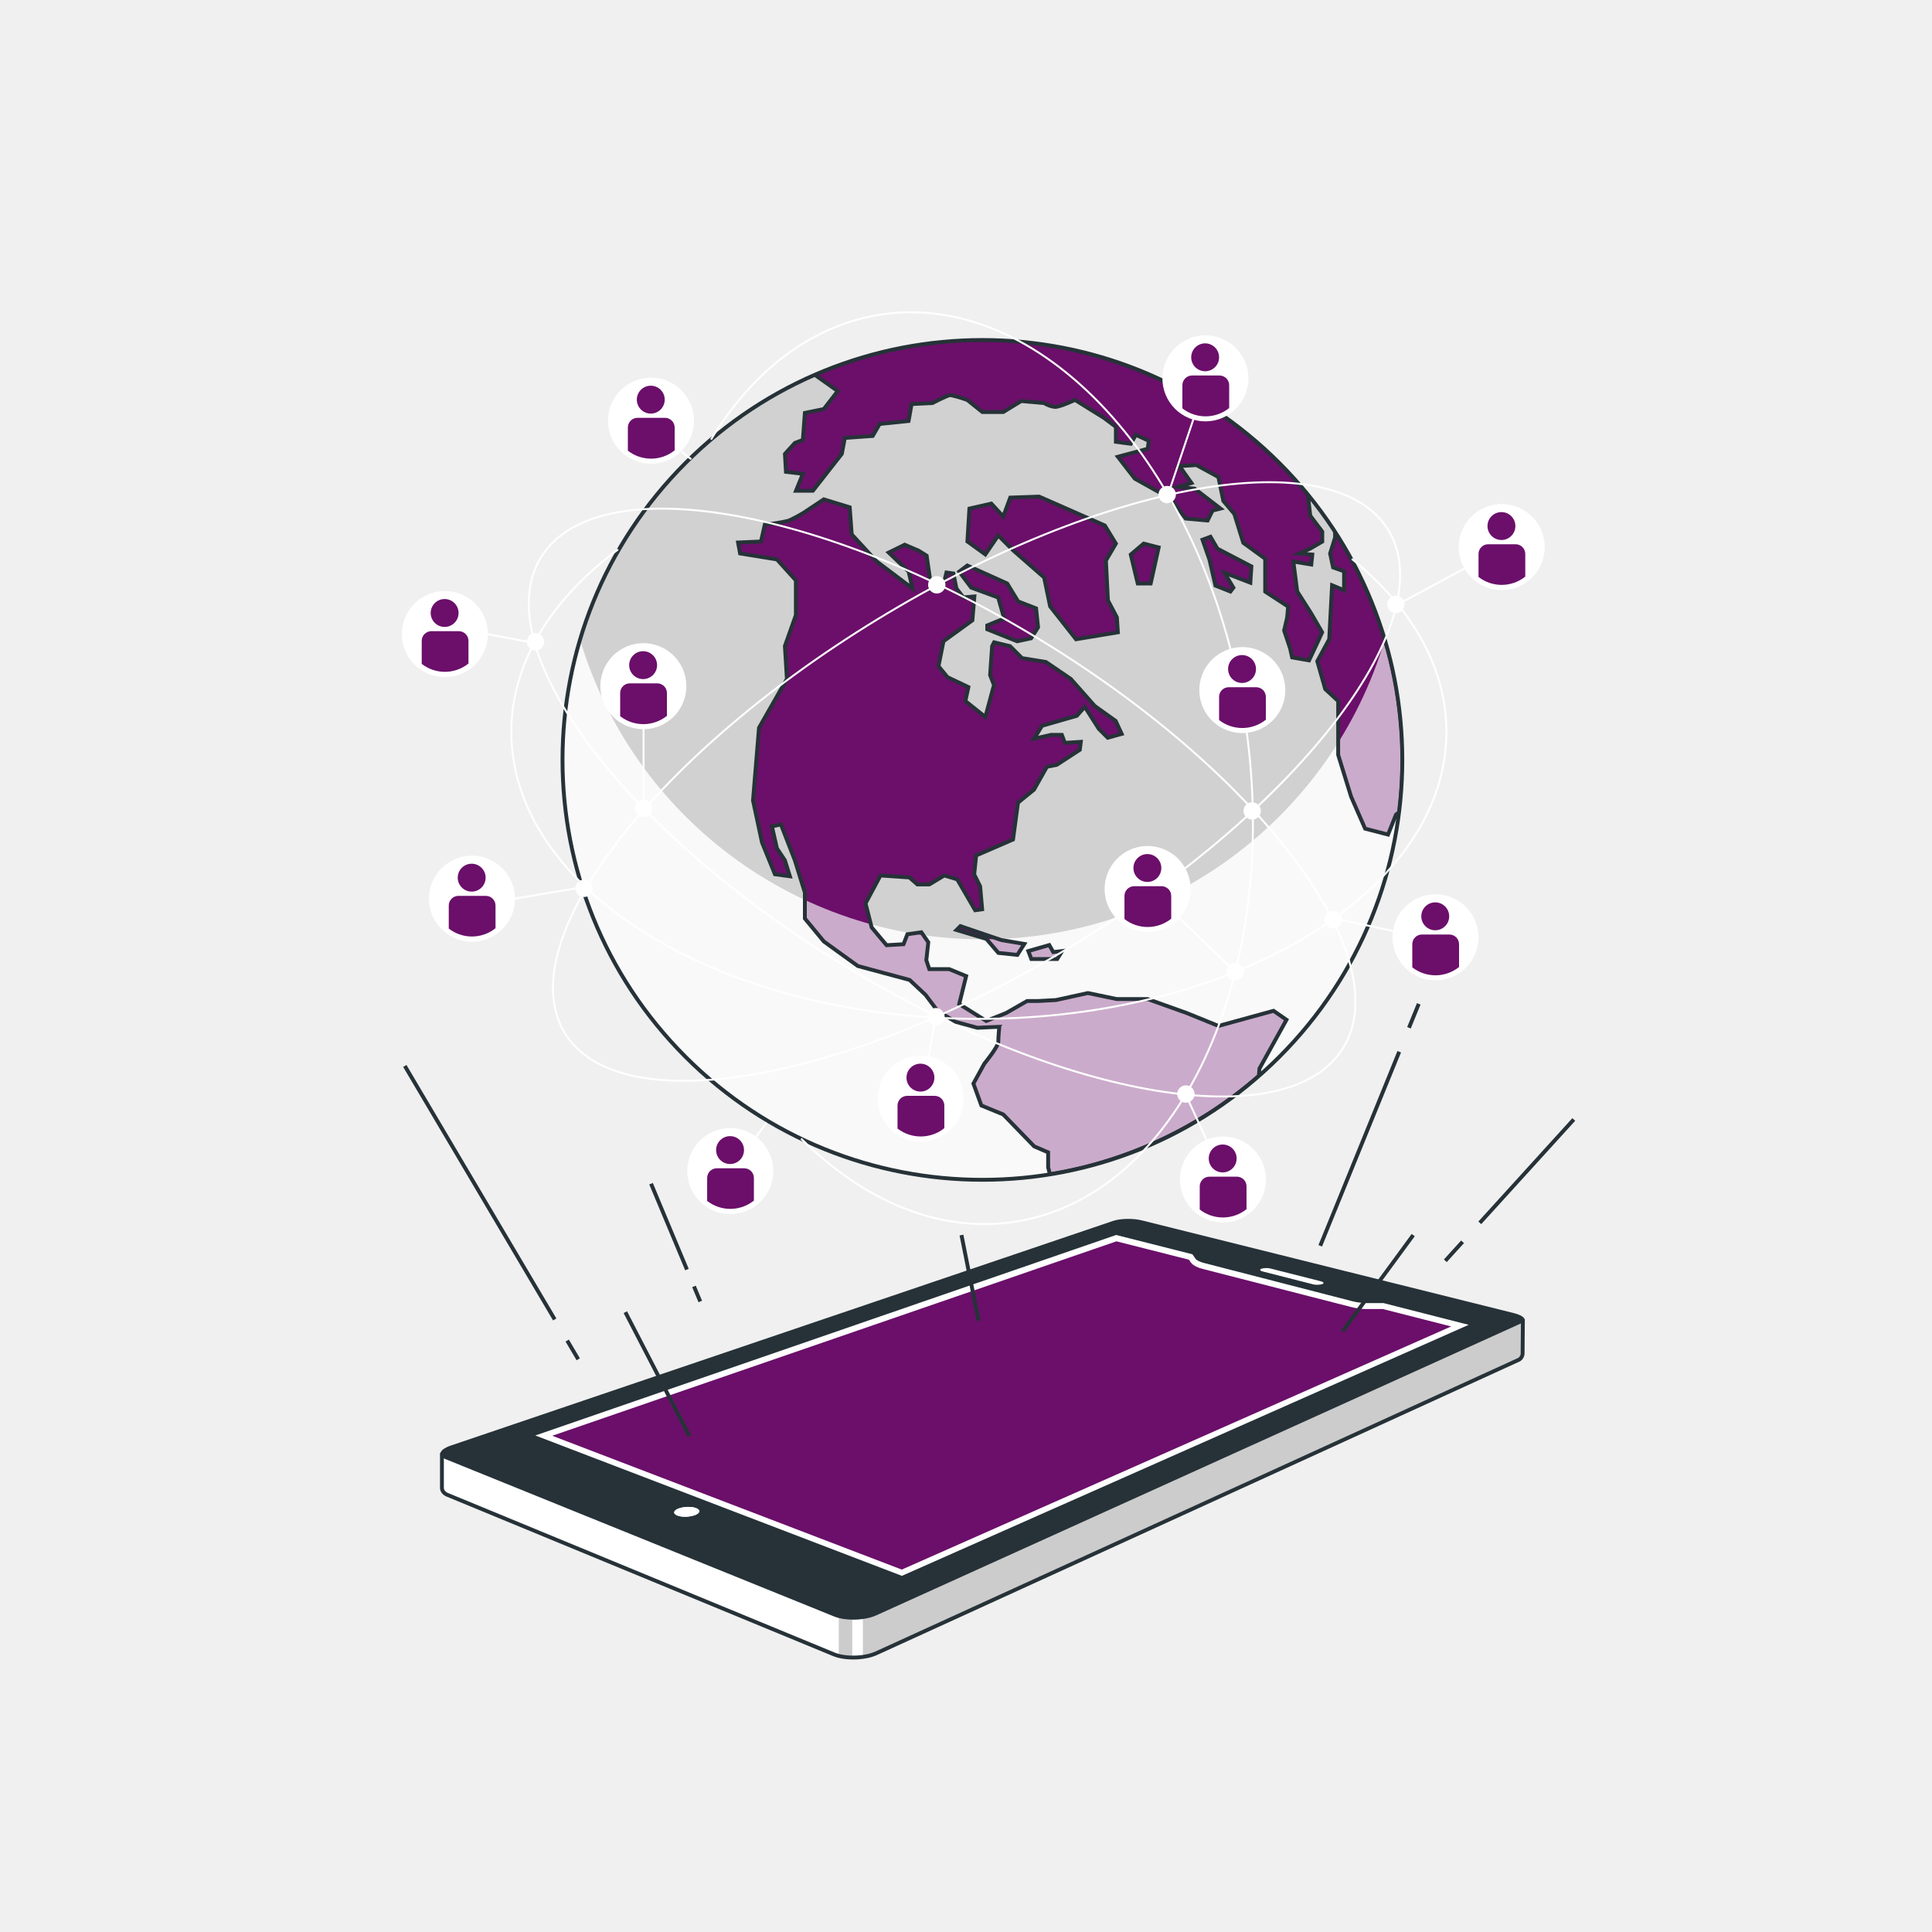
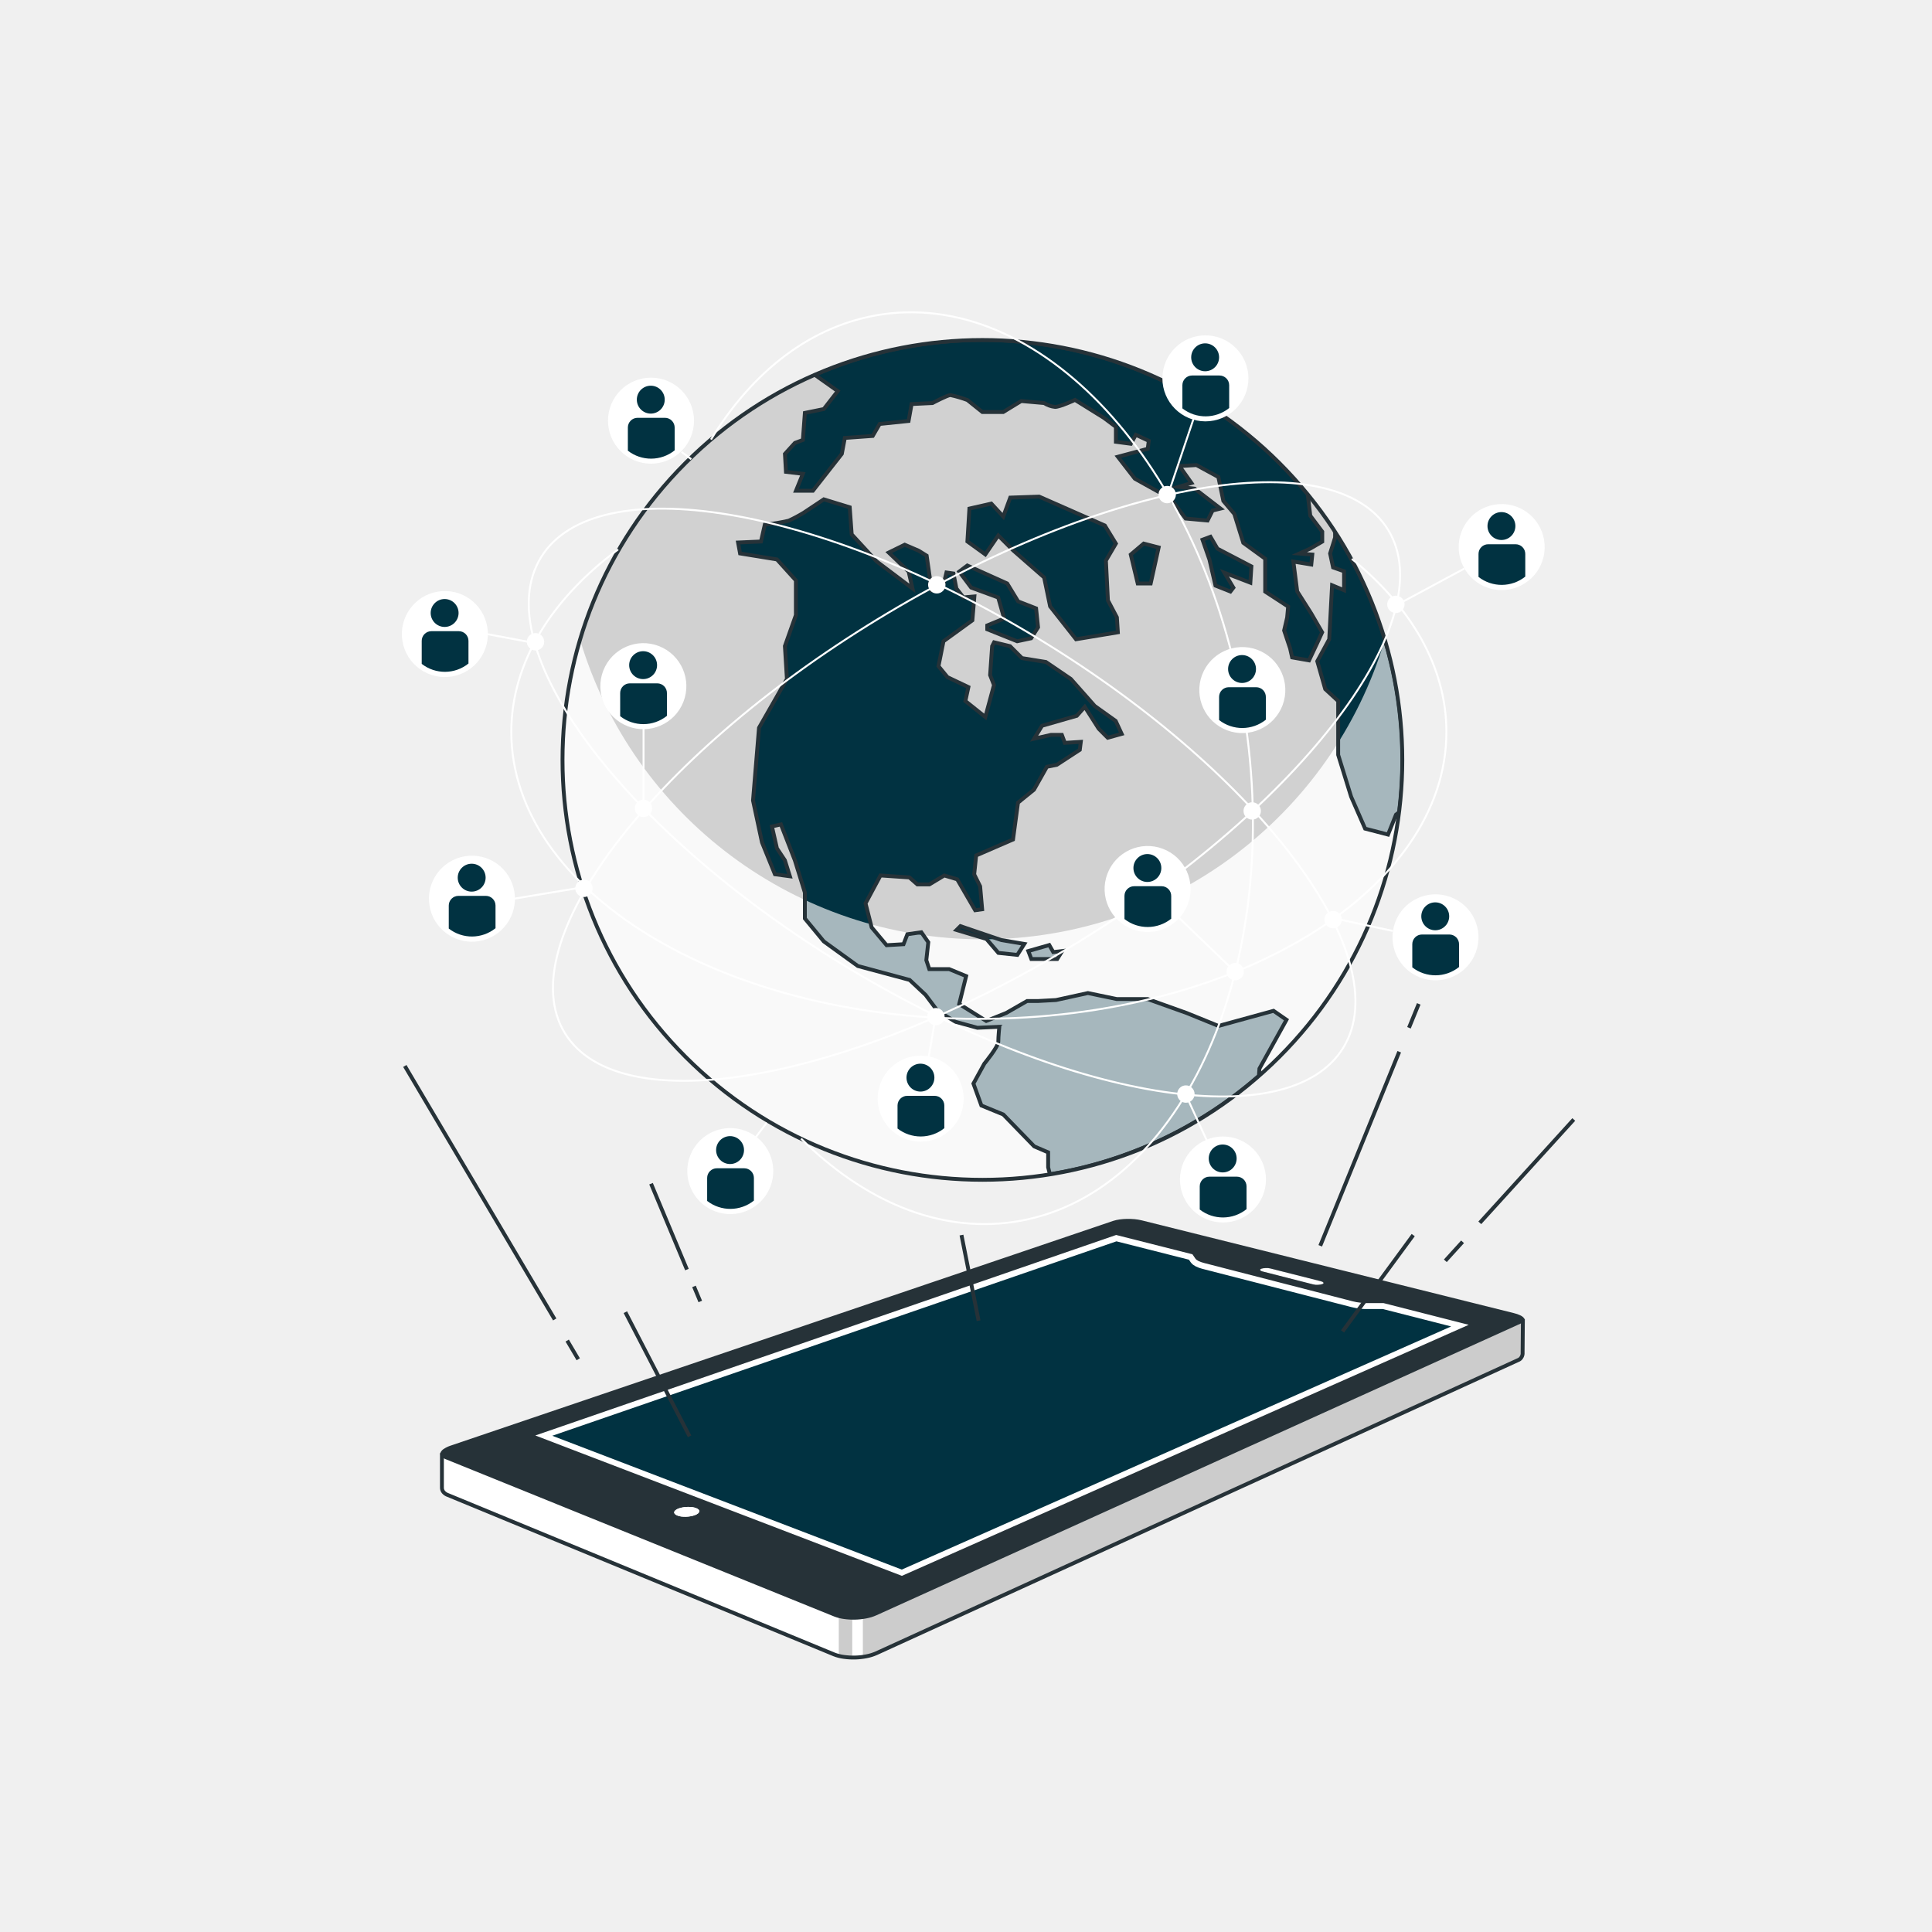
<svg xmlns="http://www.w3.org/2000/svg" viewBox="0 0 500 500">
  <defs>
    <clipPath id="freepik--clip-path--inject-4">
      <path d="M394.05,350l.07-8.2L292.07,317l-177.7,59.46V385a1.74,1.74,0,0,0,.39,1.13,2.64,2.64,0,0,0,1.17.79l99.9,41.23a10.84,10.84,0,0,0,2.54.65,17.54,17.54,0,0,0,5.84-.15,11.64,11.64,0,0,0,2.56-.79L392.86,352a1.66,1.66,0,0,0,.84-.66A2,2,0,0,0,394.05,350Z" style="fill:#fff;stroke:#263238;stroke-miterlimit:10" />
    </clipPath>
    <clipPath id="freepik--clip-path-2--inject-4">
      <circle cx="254.25" cy="196.67" r="108.67" transform="translate(-64.6 237.38) rotate(-45)" style="fill:#fff;stroke:#263238;stroke-miterlimit:10" />
    </clipPath>
    <clipPath id="freepik--clip-path-3--inject-4">
-       <path d="M250.34,146.36,260.66,151l2.83,4.64,4.65,1.81.51,4.9-1.8,2.84-3.61.77-7.74-3.1v-1l4.38-1.8-1.55-5.42-7-2.58-3.09-4.12Zm65,119.15-8.25-3.35L297,258.55h-8L281.55,257l-8.26,1.81-4.64.25h-2.84l-5.41,3.1-5.16,2.06-7-4.38,1.8-7.22-4.38-1.81h-5.16l-.77-2.32.51-4.64-1.8-2.58-3.61.51-1,2.58-4.38.26L225.58,240,224,233.79l3.87-7.22,7.48.51,2.06,1.81h3.1l3.87-2.32,3.35,1,4.64,8,1.81-.25-.52-5.94-1.54-3.09.51-4.9,9.54-4.13,1.29-9.54,4.13-3.35,3.35-5.93,2.58-.52,5.93-3.87.26-2.06-4.13.26-.77-2.07H272l-4.38,1,2.06-3.35,9-2.58,2.06-2.32,3.61,5.67,2.33,2.33,3.61-1-1.55-3.35-5.42-3.87-6.19-7-6.45-4.39-6.19-1-3.09-3.09-4.13-1-.51,1-.52,7.48,1,2.58L255,185.56l-5.16-4.13.78-3.61-5.42-2.58-2.32-2.83,1.29-6.45,7.48-5.42.52-6.19-2.84.26-1.81-2.32-.77-3.87-1.81-.26-1,4.13-2.83.52-1.29-9-2.07-1.29-3.61-1.55L230,143l5.15,4.91,1,4.38-9.28-7-6.45-7-.51-7-6.71-2.06L208,132.69a38.83,38.83,0,0,1-3.87,2.06,42.49,42.49,0,0,1-6.19,1l-1,4.39-5.93.26.52,2.83,9.54,1.55,4.9,5.42v9l-2.84,8,.52,8.51-7.22,12.64-1.55,18.82,2.32,10.84,3.35,8.25,3.87.52-1.29-4.13-2.06-3.1-1.29-5.67,2.32-.52,3.61,9.29L208.3,231v6.71l4.9,5.93L222,250l13.41,3.61,4.13,3.87,3.09,4.12,4.64,2.84,5.68,1.55,5.67-.26s-.26,2.58-.26,3.87-3.61,5.67-3.61,5.67l-2.83,5.16,2.06,5.67,5.67,2.33,8,8.25,3.61,1.55v3.86l.45,1.81a108.27,108.27,0,0,0,54.09-25.47l.14-1.87,7-12.64-3.35-2.32Zm26.83-101.87-2.84-4.9-3.61-5.68-1-7.73,4.64.77.26-2.58-3.36-.26,2.84-1.29,3.1-1.8v-2.58l-3.1-4.13-.66-5.55A108.77,108.77,0,0,0,210.86,97l5.95,4.21-3.61,4.65-4.9,1-.52,7-2.06.77-2.58,2.84.26,4.64,4.38.52L206,127h4.38l7.48-9.54.78-4.12,7.22-.52,1.8-3.1,7.48-.77.78-4.38,5.41-.26s3.87-2.06,4.65-2.06a31.7,31.7,0,0,1,4.38,1.28l3.87,3.1h5.41l4.65-2.84,5.93.52a6.39,6.39,0,0,0,2.84,1c1.29,0,5.15-1.81,5.15-1.81l7.48,4.65,3.1,2.32v3.87l3.87.51,1.29-2.32,3.35,1.55-.26,2.06-7.74,2.07,4.39,5.67,9.28,5.16,3.87,5.16,5.68.51,1.29-2.58,2.06-.51-6.71-5.16L305,126l3.35-1-3.1-4.38,4.39-.26,5.67,3.09,1.29,6.19,2.84,3.36,2.32,7.48,5.67,4.12v8.51l5.94,3.87-.26,2.84-.78,3.35,1.55,4.64.52,2.33,4.38.77,2.07-4.39Zm3.35-26v1.48l-1.29,4.12.77,3.61,2.84,1v4.9l-3.1-1.29L344,165.44l-3.09,5.68,2.06,7.22,3.35,3.09v13.93l3.35,10.83,3.62,8.26,5.93,1.54,2.06-5.16.84-.65a109.63,109.63,0,0,0,.84-13.51A108.14,108.14,0,0,0,345.51,137.66ZM285.93,136l-17-7.48-7.48.26-1.81,4.9-3.09-3.35-5.67,1.29-.52,8.51,4.64,3.35,3.35-4.9,3.87,3.87,8,7,1.55,7.48,6.7,8.51,10.83-1.8-.25-3.87-2.32-4.39-.52-10.31,2.58-4.39Zm13.93,5.68-3.87-1-3.35,2.84,1.8,7.48h3.36Zm24,4.9L315.08,142l-1.81-3.09-2.06.77,1.8,5.16,1.55,6.71,3.87,1.54.77-1-2.32-3.87,6.71,2.58Zm-75.31,93.1-1,1,7.74,2.32,3.09,3.61,4.91.52,1.8-2.84-5.93-1Zm23,4.9-5.42,1.55.78,2.06h6.7l1.29-2.06-2.32.26Z" style="fill:#6B0F6A;stroke:#263238;stroke-miterlimit:10" />
+       <path d="M250.34,146.36,260.66,151l2.83,4.64,4.65,1.81.51,4.9-1.8,2.84-3.61.77-7.74-3.1v-1l4.38-1.8-1.55-5.42-7-2.58-3.09-4.12Zm65,119.15-8.25-3.35L297,258.55h-8L281.55,257l-8.26,1.81-4.64.25h-2.84l-5.41,3.1-5.16,2.06-7-4.38,1.8-7.22-4.38-1.81h-5.16l-.77-2.32.51-4.64-1.8-2.58-3.61.51-1,2.58-4.38.26L225.58,240,224,233.79l3.87-7.22,7.48.51,2.06,1.81h3.1l3.87-2.32,3.35,1,4.64,8,1.81-.25-.52-5.94-1.54-3.09.51-4.9,9.54-4.13,1.29-9.54,4.13-3.35,3.35-5.93,2.58-.52,5.93-3.87.26-2.06-4.13.26-.77-2.07H272l-4.38,1,2.06-3.35,9-2.58,2.06-2.32,3.61,5.67,2.33,2.33,3.61-1-1.55-3.35-5.42-3.87-6.19-7-6.45-4.39-6.19-1-3.09-3.09-4.13-1-.51,1-.52,7.48,1,2.58L255,185.56l-5.16-4.13.78-3.61-5.42-2.58-2.32-2.83,1.29-6.45,7.48-5.42.52-6.19-2.84.26-1.81-2.32-.77-3.87-1.81-.26-1,4.13-2.83.52-1.29-9-2.07-1.29-3.61-1.55L230,143l5.15,4.91,1,4.38-9.28-7-6.45-7-.51-7-6.71-2.06L208,132.69a38.83,38.83,0,0,1-3.87,2.06,42.49,42.49,0,0,1-6.19,1l-1,4.39-5.93.26.52,2.83,9.54,1.55,4.9,5.42v9l-2.84,8,.52,8.51-7.22,12.64-1.55,18.82,2.32,10.84,3.35,8.25,3.87.52-1.29-4.13-2.06-3.1-1.29-5.67,2.32-.52,3.61,9.29L208.3,231v6.71l4.9,5.93L222,250l13.41,3.61,4.13,3.87,3.09,4.12,4.64,2.84,5.68,1.55,5.67-.26s-.26,2.58-.26,3.87-3.61,5.67-3.61,5.67l-2.83,5.16,2.06,5.67,5.67,2.33,8,8.25,3.61,1.55v3.86l.45,1.81a108.27,108.27,0,0,0,54.09-25.47l.14-1.87,7-12.64-3.35-2.32Zm26.83-101.87-2.84-4.9-3.61-5.68-1-7.73,4.64.77.26-2.58-3.36-.26,2.84-1.29,3.1-1.8v-2.58l-3.1-4.13-.66-5.55A108.77,108.77,0,0,0,210.86,97l5.95,4.21-3.61,4.65-4.9,1-.52,7-2.06.77-2.58,2.84.26,4.64,4.38.52L206,127h4.38l7.48-9.54.78-4.12,7.22-.52,1.8-3.1,7.48-.77.78-4.38,5.41-.26s3.87-2.06,4.65-2.06a31.7,31.7,0,0,1,4.38,1.28l3.87,3.1h5.41l4.65-2.84,5.93.52a6.39,6.39,0,0,0,2.84,1c1.29,0,5.15-1.81,5.15-1.81l7.48,4.65,3.1,2.32v3.87l3.87.51,1.29-2.32,3.35,1.55-.26,2.06-7.74,2.07,4.39,5.67,9.28,5.16,3.87,5.16,5.68.51,1.29-2.58,2.06-.51-6.71-5.16L305,126l3.35-1-3.1-4.38,4.39-.26,5.67,3.09,1.29,6.19,2.84,3.36,2.32,7.48,5.67,4.12v8.51l5.94,3.87-.26,2.84-.78,3.35,1.55,4.64.52,2.33,4.38.77,2.07-4.39Zm3.35-26v1.48l-1.29,4.12.77,3.61,2.84,1v4.9l-3.1-1.29L344,165.44l-3.09,5.68,2.06,7.22,3.35,3.09v13.93l3.35,10.83,3.62,8.26,5.93,1.54,2.06-5.16.84-.65a109.63,109.63,0,0,0,.84-13.51A108.14,108.14,0,0,0,345.51,137.66ZM285.93,136l-17-7.48-7.48.26-1.81,4.9-3.09-3.35-5.67,1.29-.52,8.51,4.64,3.35,3.35-4.9,3.87,3.87,8,7,1.55,7.48,6.7,8.51,10.83-1.8-.25-3.87-2.32-4.39-.52-10.31,2.58-4.39Zm13.93,5.68-3.87-1-3.35,2.84,1.8,7.48h3.36Zm24,4.9L315.08,142l-1.81-3.09-2.06.77,1.8,5.16,1.55,6.71,3.87,1.54.77-1-2.32-3.87,6.71,2.58Zm-75.31,93.1-1,1,7.74,2.32,3.09,3.61,4.91.52,1.8-2.84-5.93-1Zm23,4.9-5.42,1.55.78,2.06h6.7l1.29-2.06-2.32.26Z" style="fill:#013241;stroke:#263238;stroke-miterlimit:10" />
    </clipPath>
  </defs>
  <g id="freepik--Device--inject-4">
    <path d="M394.05,350l.07-8.2L292.07,317l-177.7,59.46V385a1.74,1.74,0,0,0,.39,1.13,2.64,2.64,0,0,0,1.17.79l99.9,41.23a10.84,10.84,0,0,0,2.54.65,17.54,17.54,0,0,0,5.84-.15,11.64,11.64,0,0,0,2.56-.79L392.86,352a1.66,1.66,0,0,0,.84-.66A2,2,0,0,0,394.05,350Z" style="fill:#fff" />
    <g style="clip-path:url(#freepik--clip-path--inject-4)">
      <path d="M393.7,351.36a2,2,0,0,0,.35-1.33l.07-8.2L292.07,317l-68.76,23v88.76c.3,0,.61-.08.9-.14a11.64,11.64,0,0,0,2.56-.79L392.86,352A1.66,1.66,0,0,0,393.7,351.36Z" style="opacity:0.2" />
      <path d="M220.56,429.13V415.36h-3.48V428.7A11,11,0,0,0,220.56,429.13Z" style="opacity:0.2" />
    </g>
    <path d="M394.05,350l.07-8.2L292.07,317l-177.7,59.46V385a1.74,1.74,0,0,0,.39,1.13,2.64,2.64,0,0,0,1.17.79l99.9,41.23a10.84,10.84,0,0,0,2.54.65,17.54,17.54,0,0,0,5.84-.15,11.64,11.64,0,0,0,2.56-.79L392.86,352a1.66,1.66,0,0,0,.84-.66A2,2,0,0,0,394.05,350Z" style="fill:none;stroke:#263238;stroke-miterlimit:10" />
    <path d="M341.84,331.61l-13.07-3.31a3.45,3.45,0,0,0-.59-.1c-.21,0-.43,0-.64,0a5.6,5.6,0,0,0-.6.05,2.93,2.93,0,0,0-.49.12.66.66,0,0,0-.29.18.2.2,0,0,0,0,.19.44.44,0,0,0,.21.19,1.57,1.57,0,0,0,.44.16l13.07,3.34a5.55,5.55,0,0,0,.61.1l.65,0a5.73,5.73,0,0,0,.61-.06,2.51,2.51,0,0,0,.49-.12.75.75,0,0,0,.28-.18.19.19,0,0,0,0-.2.54.54,0,0,0-.22-.2,2.3,2.3,0,0,0-.45-.16" style="fill:#fff" />
-     <path d="M380.13,342.9l-22.05-5.62h-3.61c-.4,0-.79,0-1.18,0s-.78-.05-1.15-.1-.75-.1-1.11-.16-.69-.14-1-.22l-38.45-9.87-.78-.24c-.24-.09-.45-.18-.64-.27a3.6,3.6,0,0,1-.48-.3,1.44,1.44,0,0,1-.3-.31l-.77-1.12-19.74-5L138.54,371.5l94.88,36.33L380.13,342.9" style="fill:#6B0F6A;stroke:#fff;stroke-miterlimit:10;stroke-width:3px" />
+     <path d="M380.13,342.9l-22.05-5.62h-3.61c-.4,0-.79,0-1.18,0s-.78-.05-1.15-.1-.75-.1-1.11-.16-.69-.14-1-.22l-38.45-9.87-.78-.24c-.24-.09-.45-.18-.64-.27a3.6,3.6,0,0,1-.48-.3,1.44,1.44,0,0,1-.3-.31l-.77-1.12-19.74-5L138.54,371.5l94.88,36.33L380.13,342.9" style="fill:#013241;stroke:#fff;stroke-miterlimit:10;stroke-width:3px" />
    <path d="M394.41,341.13a2.47,2.47,0,0,0-.92-.7,7.82,7.82,0,0,0-1.71-.6l-96.29-24a13.55,13.55,0,0,0-1.84-.31,19.1,19.1,0,0,0-2-.07,15,15,0,0,0-1.94.15,9.5,9.5,0,0,0-1.64.37l-171.4,58.14a7.31,7.31,0,0,0-1.79.85,2.12,2.12,0,0,0-.86.94.91.91,0,0,0,.12.92,2.59,2.59,0,0,0,1.16.8l100.54,40.71a10.83,10.83,0,0,0,2.54.66,17.54,17.54,0,0,0,5.84-.15,11.64,11.64,0,0,0,2.56-.79l166.87-75.56a1.75,1.75,0,0,0,.85-.67A.68.68,0,0,0,394.41,341.13Zm-161,66.7L138.54,371.5l150.32-51.89,19.74,5,.77,1.12a1.44,1.44,0,0,0,.3.31,3.6,3.6,0,0,0,.48.3c.19.09.4.18.64.27l.78.24L350,336.76c.32.08.66.16,1,.22s.73.12,1.11.16.76.08,1.15.1.78,0,1.18,0h3.61l22.05,5.62Zm92.74-79.31a.66.66,0,0,1,.29-.18,2.93,2.93,0,0,1,.49-.12,5.6,5.6,0,0,1,.6-.05c.21,0,.43,0,.64,0a3.45,3.45,0,0,1,.59.1l13.07,3.31a2.3,2.3,0,0,1,.45.16.54.54,0,0,1,.22.2.19.19,0,0,1,0,.2.75.75,0,0,1-.28.18,2.51,2.51,0,0,1-.49.12,5.73,5.73,0,0,1-.61.06l-.65,0a5.55,5.55,0,0,1-.61-.1l-13.07-3.34a1.57,1.57,0,0,1-.44-.16.44.44,0,0,1-.21-.19A.2.2,0,0,1,326.16,328.52ZM180.67,391.66a2.77,2.77,0,0,1-.78.44,6,6,0,0,1-1.13.3,7.46,7.46,0,0,1-1.25.13,8,8,0,0,1-1.22-.06,4.79,4.79,0,0,1-1-.26,1.78,1.78,0,0,1-.65-.41.59.59,0,0,1-.16-.47.84.84,0,0,1,.33-.48,2.54,2.54,0,0,1,.78-.44,6,6,0,0,1,1.13-.3,8.4,8.4,0,0,1,1.24-.12,8,8,0,0,1,1.21.06,4.86,4.86,0,0,1,1,.25,1.69,1.69,0,0,1,.65.4.54.54,0,0,1,.17.47A.82.82,0,0,1,180.67,391.66Z" style="fill:#263238" />
    <path d="M180.16,390.3a4.86,4.86,0,0,0-1-.25,8,8,0,0,0-1.21-.06,8.4,8.4,0,0,0-1.24.12,6,6,0,0,0-1.13.3,2.54,2.54,0,0,0-.78.44.84.84,0,0,0-.33.48.59.59,0,0,0,.16.47,1.78,1.78,0,0,0,.65.41,4.79,4.79,0,0,0,1,.26,8,8,0,0,0,1.22.06,7.46,7.46,0,0,0,1.25-.13,6,6,0,0,0,1.13-.3,2.77,2.77,0,0,0,.78-.44.82.82,0,0,0,.31-.49.54.54,0,0,0-.17-.47,1.69,1.69,0,0,0-.65-.4" style="fill:#fff" />
  </g>
  <g id="freepik--Lines--inject-4">
    <line x1="146.79" y1="346.94" x2="149.65" y2="351.78" style="fill:none;stroke:#263238;stroke-miterlimit:10" />
    <line x1="104.77" y1="275.87" x2="143.56" y2="341.47" style="fill:none;stroke:#263238;stroke-miterlimit:10" />
    <line x1="179.6" y1="332.92" x2="181.23" y2="336.82" style="fill:none;stroke:#263238;stroke-miterlimit:10" />
    <line x1="168.49" y1="306.34" x2="177.78" y2="328.56" style="fill:none;stroke:#263238;stroke-miterlimit:10" />
    <line x1="362.12" y1="272.19" x2="341.68" y2="322.41" style="fill:none;stroke:#263238;stroke-miterlimit:10" />
    <line x1="367.17" y1="259.8" x2="364.64" y2="265.99" style="fill:none;stroke:#263238;stroke-miterlimit:10" />
    <line x1="378.51" y1="321.38" x2="374.05" y2="326.29" style="fill:none;stroke:#263238;stroke-miterlimit:10" />
    <line x1="407.29" y1="289.72" x2="382.97" y2="316.47" style="fill:none;stroke:#263238;stroke-miterlimit:10" />
    <line x1="161.84" y1="339.59" x2="178.46" y2="371.72" style="fill:none;stroke:#263238;stroke-miterlimit:10" />
    <line x1="365.74" y1="319.64" x2="347.45" y2="344.57" style="fill:none;stroke:#263238;stroke-miterlimit:10" />
    <line x1="248.83" y1="319.64" x2="253.26" y2="341.8" style="fill:none;stroke:#263238;stroke-miterlimit:10" />
  </g>
  <g id="freepik--earth-globe--inject-4">
    <circle cx="168.48" cy="108.87" r="10.88" style="fill:#fff;stroke:#fff;stroke-miterlimit:10;stroke-width:0.5px" />
-     <path d="M172.09,108.13H165a2.51,2.51,0,0,0-2.51,2.51v6a9.76,9.76,0,0,0,12.11-.09v-5.86A2.51,2.51,0,0,0,172.09,108.13Z" style="fill:#6B0F6A" />
-     <circle cx="168.42" cy="103.43" r="3.61" style="fill:#6B0F6A" />
+     <path d="M172.09,108.13H165a2.51,2.51,0,0,0-2.51,2.51v6a9.76,9.76,0,0,0,12.11-.09v-5.86A2.51,2.51,0,0,0,172.09,108.13Z" style="fill:#013241" />
+     <circle cx="168.42" cy="103.43" r="3.61" style="fill:#013241" />
    <circle cx="189" cy="303.08" r="10.88" transform="translate(-162.08 368.83) rotate(-68.66)" style="fill:#fff;stroke:#fff;stroke-miterlimit:10;stroke-width:0.5px" />
-     <path d="M192.61,302.35h-7.1a2.5,2.5,0,0,0-2.5,2.5v5.95a9.75,9.75,0,0,0,12.1-.09v-5.86A2.5,2.5,0,0,0,192.61,302.35Z" style="fill:#6B0F6A" />
-     <path d="M188.94,301.25a3.61,3.61,0,1,0-3.61-3.61A3.61,3.61,0,0,0,188.94,301.25Z" style="fill:#6B0F6A" />
+     <path d="M192.61,302.35h-7.1a2.5,2.5,0,0,0-2.5,2.5v5.95a9.75,9.75,0,0,0,12.1-.09v-5.86A2.5,2.5,0,0,0,192.61,302.35Z" style="fill:#013241" />
+     <path d="M188.94,301.25a3.61,3.61,0,1,0-3.61-3.61A3.61,3.61,0,0,0,188.94,301.25Z" style="fill:#013241" />
    <circle cx="254.25" cy="196.67" r="108.67" transform="translate(-64.6 237.38) rotate(-45)" style="fill:#fff" />
    <g style="clip-path:url(#freepik--clip-path-2--inject-4)">
      <circle cx="254.25" cy="196.67" r="108.67" transform="translate(-64.6 237.38) rotate(-45)" style="opacity:0.18" />
      <path d="M254.25,243.09a108.71,108.71,0,0,1-104.14-77.55,108.67,108.67,0,1,0,208.28,0A108.72,108.72,0,0,1,254.25,243.09Z" style="fill:#fff;opacity:0.86" />
-       <path d="M250.34,146.36,260.66,151l2.83,4.64,4.65,1.81.51,4.9-1.8,2.84-3.61.77-7.74-3.1v-1l4.38-1.8-1.55-5.42-7-2.58-3.09-4.12Zm65,119.15-8.25-3.35L297,258.55h-8L281.55,257l-8.26,1.81-4.64.25h-2.84l-5.41,3.1-5.16,2.06-7-4.38,1.8-7.22-4.38-1.81h-5.16l-.77-2.32.51-4.64-1.8-2.58-3.61.51-1,2.58-4.38.26L225.58,240,224,233.79l3.87-7.22,7.48.51,2.06,1.81h3.1l3.87-2.32,3.35,1,4.64,8,1.81-.25-.52-5.94-1.54-3.09.51-4.9,9.54-4.13,1.29-9.54,4.13-3.35,3.35-5.93,2.58-.52,5.93-3.87.26-2.06-4.13.26-.77-2.07H272l-4.38,1,2.06-3.35,9-2.58,2.06-2.32,3.61,5.67,2.33,2.33,3.61-1-1.55-3.35-5.42-3.87-6.19-7-6.45-4.39-6.19-1-3.09-3.09-4.13-1-.51,1-.52,7.48,1,2.58L255,185.56l-5.16-4.13.78-3.61-5.42-2.58-2.32-2.83,1.29-6.45,7.48-5.42.52-6.19-2.84.26-1.81-2.32-.77-3.87-1.81-.26-1,4.13-2.83.52-1.29-9-2.07-1.29-3.61-1.55L230,143l5.15,4.91,1,4.38-9.28-7-6.45-7-.51-7-6.71-2.06L208,132.69a38.83,38.83,0,0,1-3.87,2.06,42.49,42.49,0,0,1-6.19,1l-1,4.39-5.93.26.52,2.83,9.54,1.55,4.9,5.42v9l-2.84,8,.52,8.51-7.22,12.64-1.55,18.82,2.32,10.84,3.35,8.25,3.87.52-1.29-4.13-2.06-3.1-1.29-5.67,2.32-.52,3.61,9.29L208.3,231v6.71l4.9,5.93L222,250l13.41,3.61,4.13,3.87,3.09,4.12,4.64,2.84,5.68,1.55,5.67-.26s-.26,2.58-.26,3.87-3.61,5.67-3.61,5.67l-2.83,5.16,2.06,5.67,5.67,2.33,8,8.25,3.61,1.55v3.86l.45,1.81a108.27,108.27,0,0,0,54.09-25.47l.14-1.87,7-12.64-3.35-2.32Zm26.83-101.87-2.84-4.9-3.61-5.68-1-7.73,4.64.77.26-2.58-3.36-.26,2.84-1.29,3.1-1.8v-2.58l-3.1-4.13-.66-5.55A108.77,108.77,0,0,0,210.86,97l5.95,4.21-3.61,4.65-4.9,1-.52,7-2.06.77-2.58,2.84.26,4.64,4.38.52L206,127h4.38l7.48-9.54.78-4.12,7.22-.52,1.8-3.1,7.48-.77.78-4.38,5.41-.26s3.87-2.06,4.65-2.06a31.7,31.7,0,0,1,4.38,1.28l3.87,3.1h5.41l4.65-2.84,5.93.52a6.39,6.39,0,0,0,2.84,1c1.29,0,5.15-1.81,5.15-1.81l7.48,4.65,3.1,2.32v3.87l3.87.51,1.29-2.32,3.35,1.55-.26,2.06-7.74,2.07,4.39,5.67,9.28,5.16,3.87,5.16,5.68.51,1.29-2.58,2.06-.51-6.71-5.16L305,126l3.35-1-3.1-4.38,4.39-.26,5.67,3.09,1.29,6.19,2.84,3.36,2.32,7.48,5.67,4.12v8.51l5.94,3.87-.26,2.84-.78,3.35,1.55,4.64.52,2.33,4.38.77,2.07-4.39Zm3.35-26v1.48l-1.29,4.12.77,3.61,2.84,1v4.9l-3.1-1.29L344,165.44l-3.09,5.68,2.06,7.22,3.35,3.09v13.93l3.35,10.83,3.62,8.26,5.93,1.54,2.06-5.16.84-.65a109.63,109.63,0,0,0,.84-13.51A108.14,108.14,0,0,0,345.51,137.66ZM285.93,136l-17-7.48-7.48.26-1.81,4.9-3.09-3.35-5.67,1.29-.52,8.51,4.64,3.35,3.35-4.9,3.87,3.87,8,7,1.55,7.48,6.7,8.51,10.83-1.8-.25-3.87-2.32-4.39-.52-10.31,2.58-4.39Zm13.93,5.68-3.87-1-3.35,2.84,1.8,7.48h3.36Zm24,4.9L315.08,142l-1.81-3.09-2.06.77,1.8,5.16,1.55,6.71,3.87,1.54.77-1-2.32-3.87,6.71,2.58Zm-75.31,93.1-1,1,7.74,2.32,3.09,3.61,4.91.52,1.8-2.84-5.93-1Zm23,4.9-5.42,1.55.78,2.06h6.7l1.29-2.06-2.32.26Z" style="fill:#6B0F6A" />
+       <path d="M250.34,146.36,260.66,151l2.83,4.64,4.65,1.81.51,4.9-1.8,2.84-3.61.77-7.74-3.1v-1l4.38-1.8-1.55-5.42-7-2.58-3.09-4.12Zm65,119.15-8.25-3.35L297,258.55h-8L281.55,257l-8.26,1.81-4.64.25h-2.84l-5.41,3.1-5.16,2.06-7-4.38,1.8-7.22-4.38-1.81h-5.16l-.77-2.32.51-4.64-1.8-2.58-3.61.51-1,2.58-4.38.26L225.58,240,224,233.79l3.87-7.22,7.48.51,2.06,1.81h3.1l3.87-2.32,3.35,1,4.64,8,1.81-.25-.52-5.94-1.54-3.09.51-4.9,9.54-4.13,1.29-9.54,4.13-3.35,3.35-5.93,2.58-.52,5.93-3.87.26-2.06-4.13.26-.77-2.07H272l-4.38,1,2.06-3.35,9-2.58,2.06-2.32,3.61,5.67,2.33,2.33,3.61-1-1.55-3.35-5.42-3.87-6.19-7-6.45-4.39-6.19-1-3.09-3.09-4.13-1-.51,1-.52,7.48,1,2.58L255,185.56l-5.16-4.13.78-3.61-5.42-2.58-2.32-2.83,1.29-6.45,7.48-5.42.52-6.19-2.84.26-1.81-2.32-.77-3.87-1.81-.26-1,4.13-2.83.52-1.29-9-2.07-1.29-3.61-1.55L230,143l5.15,4.91,1,4.38-9.28-7-6.45-7-.51-7-6.71-2.06L208,132.69a38.83,38.83,0,0,1-3.87,2.06,42.49,42.49,0,0,1-6.19,1l-1,4.39-5.93.26.52,2.83,9.54,1.55,4.9,5.42v9l-2.84,8,.52,8.51-7.22,12.64-1.55,18.82,2.32,10.84,3.35,8.25,3.87.52-1.29-4.13-2.06-3.1-1.29-5.67,2.32-.52,3.61,9.29L208.3,231v6.71l4.9,5.93L222,250l13.41,3.61,4.13,3.87,3.09,4.12,4.64,2.84,5.68,1.55,5.67-.26s-.26,2.58-.26,3.87-3.61,5.67-3.61,5.67l-2.83,5.16,2.06,5.67,5.67,2.33,8,8.25,3.61,1.55v3.86l.45,1.81a108.27,108.27,0,0,0,54.09-25.47l.14-1.87,7-12.64-3.35-2.32Zm26.83-101.87-2.84-4.9-3.61-5.68-1-7.73,4.64.77.26-2.58-3.36-.26,2.84-1.29,3.1-1.8v-2.58l-3.1-4.13-.66-5.55A108.77,108.77,0,0,0,210.86,97l5.95,4.21-3.61,4.65-4.9,1-.52,7-2.06.77-2.58,2.84.26,4.64,4.38.52L206,127h4.38l7.48-9.54.78-4.12,7.22-.52,1.8-3.1,7.48-.77.78-4.38,5.41-.26s3.87-2.06,4.65-2.06a31.7,31.7,0,0,1,4.38,1.28l3.87,3.1h5.41l4.65-2.84,5.93.52a6.39,6.39,0,0,0,2.84,1c1.29,0,5.15-1.81,5.15-1.81l7.48,4.65,3.1,2.32v3.87l3.87.51,1.29-2.32,3.35,1.55-.26,2.06-7.74,2.07,4.39,5.67,9.28,5.16,3.87,5.16,5.68.51,1.29-2.58,2.06-.51-6.71-5.16L305,126l3.35-1-3.1-4.38,4.39-.26,5.67,3.09,1.29,6.19,2.84,3.36,2.32,7.48,5.67,4.12v8.51l5.94,3.87-.26,2.84-.78,3.35,1.55,4.64.52,2.33,4.38.77,2.07-4.39Zm3.35-26v1.48l-1.29,4.12.77,3.61,2.84,1v4.9l-3.1-1.29L344,165.44l-3.09,5.68,2.06,7.22,3.35,3.09v13.93l3.35,10.83,3.62,8.26,5.93,1.54,2.06-5.16.84-.65a109.63,109.63,0,0,0,.84-13.51A108.14,108.14,0,0,0,345.51,137.66ZM285.93,136l-17-7.48-7.48.26-1.81,4.9-3.09-3.35-5.67,1.29-.52,8.51,4.64,3.35,3.35-4.9,3.87,3.87,8,7,1.55,7.48,6.7,8.51,10.83-1.8-.25-3.87-2.32-4.39-.52-10.31,2.58-4.39Zm13.93,5.68-3.87-1-3.35,2.84,1.8,7.48h3.36Zm24,4.9L315.08,142l-1.81-3.09-2.06.77,1.8,5.16,1.55,6.71,3.87,1.54.77-1-2.32-3.87,6.71,2.58Zm-75.31,93.1-1,1,7.74,2.32,3.09,3.61,4.91.52,1.8-2.84-5.93-1Zm23,4.9-5.42,1.55.78,2.06h6.7l1.29-2.06-2.32.26Z" style="fill:#013241" />
      <g style="clip-path:url(#freepik--clip-path-3--inject-4)">
        <path d="M254.25,243.09a108.71,108.71,0,0,1-104.14-77.55,108.67,108.67,0,1,0,208.28,0A108.72,108.72,0,0,1,254.25,243.09Z" style="fill:#fff;opacity:0.65" />
      </g>
      <path d="M250.34,146.36,260.66,151l2.83,4.64,4.65,1.81.51,4.9-1.8,2.84-3.61.77-7.74-3.1v-1l4.38-1.8-1.55-5.42-7-2.58-3.09-4.12Zm65,119.15-8.25-3.35L297,258.55h-8L281.55,257l-8.26,1.81-4.64.25h-2.84l-5.41,3.1-5.16,2.06-7-4.38,1.8-7.22-4.38-1.81h-5.16l-.77-2.32.51-4.64-1.8-2.58-3.61.51-1,2.58-4.38.26L225.58,240,224,233.79l3.87-7.22,7.48.51,2.06,1.81h3.1l3.87-2.32,3.35,1,4.64,8,1.81-.25-.52-5.94-1.54-3.09.51-4.9,9.54-4.13,1.29-9.54,4.13-3.35,3.35-5.93,2.58-.52,5.93-3.87.26-2.06-4.13.26-.77-2.07H272l-4.38,1,2.06-3.35,9-2.58,2.06-2.32,3.61,5.67,2.33,2.33,3.61-1-1.55-3.35-5.42-3.87-6.19-7-6.45-4.39-6.19-1-3.09-3.09-4.13-1-.51,1-.52,7.48,1,2.58L255,185.56l-5.16-4.13.78-3.61-5.42-2.58-2.32-2.83,1.29-6.45,7.48-5.42.52-6.19-2.84.26-1.81-2.32-.77-3.87-1.81-.26-1,4.13-2.83.52-1.29-9-2.07-1.29-3.61-1.55L230,143l5.15,4.91,1,4.38-9.28-7-6.45-7-.51-7-6.71-2.06L208,132.69a38.83,38.83,0,0,1-3.87,2.06,42.49,42.49,0,0,1-6.19,1l-1,4.39-5.93.26.52,2.83,9.54,1.55,4.9,5.42v9l-2.84,8,.52,8.51-7.22,12.64-1.55,18.82,2.32,10.84,3.35,8.25,3.87.52-1.29-4.13-2.06-3.1-1.29-5.67,2.32-.52,3.61,9.29L208.3,231v6.71l4.9,5.93L222,250l13.41,3.61,4.13,3.87,3.09,4.12,4.64,2.84,5.68,1.55,5.67-.26s-.26,2.58-.26,3.87-3.61,5.67-3.61,5.67l-2.83,5.16,2.06,5.67,5.67,2.33,8,8.25,3.61,1.55v3.86l.45,1.81a108.27,108.27,0,0,0,54.09-25.47l.14-1.87,7-12.64-3.35-2.32Zm26.83-101.87-2.84-4.9-3.61-5.68-1-7.73,4.64.77.26-2.58-3.36-.26,2.84-1.29,3.1-1.8v-2.58l-3.1-4.13-.66-5.55A108.77,108.77,0,0,0,210.86,97l5.95,4.21-3.61,4.65-4.9,1-.52,7-2.06.77-2.58,2.84.26,4.64,4.38.52L206,127h4.38l7.48-9.54.78-4.12,7.22-.52,1.8-3.1,7.48-.77.78-4.38,5.41-.26s3.87-2.06,4.65-2.06a31.7,31.7,0,0,1,4.38,1.28l3.87,3.1h5.41l4.65-2.84,5.93.52a6.39,6.39,0,0,0,2.84,1c1.29,0,5.15-1.81,5.15-1.81l7.48,4.65,3.1,2.32v3.87l3.87.51,1.29-2.32,3.35,1.55-.26,2.06-7.74,2.07,4.39,5.67,9.28,5.16,3.87,5.16,5.68.51,1.29-2.58,2.06-.51-6.71-5.16L305,126l3.35-1-3.1-4.38,4.39-.26,5.67,3.09,1.29,6.19,2.84,3.36,2.32,7.48,5.67,4.12v8.51l5.94,3.87-.26,2.84-.78,3.35,1.55,4.64.52,2.33,4.38.77,2.07-4.39Zm3.35-26v1.48l-1.29,4.12.77,3.61,2.84,1v4.9l-3.1-1.29L344,165.44l-3.09,5.68,2.06,7.22,3.35,3.09v13.93l3.35,10.83,3.62,8.26,5.93,1.54,2.06-5.16.84-.65a109.63,109.63,0,0,0,.84-13.51A108.14,108.14,0,0,0,345.51,137.66ZM285.93,136l-17-7.48-7.48.26-1.81,4.9-3.09-3.35-5.67,1.29-.52,8.51,4.64,3.35,3.35-4.9,3.87,3.87,8,7,1.55,7.48,6.7,8.51,10.83-1.8-.25-3.87-2.32-4.39-.52-10.31,2.58-4.39Zm13.93,5.68-3.87-1-3.35,2.84,1.8,7.48h3.36Zm24,4.9L315.08,142l-1.81-3.09-2.06.77,1.8,5.16,1.55,6.71,3.87,1.54.77-1-2.32-3.87,6.71,2.58Zm-75.31,93.1-1,1,7.74,2.32,3.09,3.61,4.91.52,1.8-2.84-5.93-1Zm23,4.9-5.42,1.55.78,2.06h6.7l1.29-2.06-2.32.26Z" style="fill:none;stroke:#263238;stroke-miterlimit:10" />
    </g>
    <circle cx="254.25" cy="196.67" r="108.67" transform="translate(-64.6 237.38) rotate(-45)" style="fill:none;stroke:#263238;stroke-miterlimit:10" />
    <circle cx="388.63" cy="141.59" r="10.88" transform="translate(-17.7 64.3) rotate(-9.25)" style="fill:#fff;stroke:#fff;stroke-miterlimit:10;stroke-width:0.5px" />
-     <path d="M392.24,140.85h-7.1a2.5,2.5,0,0,0-2.5,2.51v5.95a9.75,9.75,0,0,0,12.1-.09v-5.86A2.5,2.5,0,0,0,392.24,140.85Z" style="fill:#6B0F6A" />
-     <path d="M388.57,139.75a3.61,3.61,0,1,0-3.61-3.61A3.61,3.61,0,0,0,388.57,139.75Z" style="fill:#6B0F6A" />
+     <path d="M392.24,140.85h-7.1a2.5,2.5,0,0,0-2.5,2.51v5.95a9.75,9.75,0,0,0,12.1-.09v-5.86A2.5,2.5,0,0,0,392.24,140.85Z" style="fill:#013241" />
+     <path d="M388.57,139.75a3.61,3.61,0,1,0-3.61-3.61A3.61,3.61,0,0,0,388.57,139.75Z" style="fill:#013241" />
    <circle cx="311.96" cy="97.92" r="10.88" style="fill:#fff;stroke:#fff;stroke-miterlimit:10;stroke-width:0.5px" />
-     <path d="M315.56,97.18h-7.09A2.51,2.51,0,0,0,306,99.69v6a9.76,9.76,0,0,0,12.11-.09V99.69A2.51,2.51,0,0,0,315.56,97.18Z" style="fill:#6B0F6A" />
-     <circle cx="311.89" cy="92.47" r="3.61" style="fill:#6B0F6A" />
+     <path d="M315.56,97.18h-7.09A2.51,2.51,0,0,0,306,99.69v6a9.76,9.76,0,0,0,12.11-.09V99.69A2.51,2.51,0,0,0,315.56,97.18Z" style="fill:#013241" />
+     <circle cx="311.89" cy="92.47" r="3.61" style="fill:#013241" />
    <circle cx="115.13" cy="164.09" r="10.88" transform="translate(-24.88 20.64) rotate(-9.25)" style="fill:#fff;stroke:#fff;stroke-miterlimit:10;stroke-width:0.5px" />
-     <path d="M118.74,163.35h-7.1a2.5,2.5,0,0,0-2.5,2.51v5.95a9.75,9.75,0,0,0,12.1-.09v-5.86A2.5,2.5,0,0,0,118.74,163.35Z" style="fill:#6B0F6A" />
-     <path d="M115.07,162.25a3.61,3.61,0,1,0-3.61-3.61A3.61,3.61,0,0,0,115.07,162.25Z" style="fill:#6B0F6A" />
+     <path d="M118.74,163.35h-7.1a2.5,2.5,0,0,0-2.5,2.51v5.95a9.75,9.75,0,0,0,12.1-.09v-5.86A2.5,2.5,0,0,0,118.74,163.35Z" style="fill:#013241" />
+     <path d="M115.07,162.25a3.61,3.61,0,1,0-3.61-3.61A3.61,3.61,0,0,0,115.07,162.25Z" style="fill:#013241" />
    <circle cx="122.13" cy="232.59" r="10.88" transform="translate(-35.79 22.65) rotate(-9.25)" style="fill:#fff;stroke:#fff;stroke-miterlimit:10;stroke-width:0.5px" />
-     <path d="M125.74,231.85h-7.1a2.5,2.5,0,0,0-2.5,2.51v5.95a9.75,9.75,0,0,0,12.1-.09v-5.86A2.5,2.5,0,0,0,125.74,231.85Z" style="fill:#6B0F6A" />
-     <path d="M122.07,230.75a3.61,3.61,0,1,0-3.61-3.61A3.61,3.61,0,0,0,122.07,230.75Z" style="fill:#6B0F6A" />
+     <path d="M125.74,231.85h-7.1a2.5,2.5,0,0,0-2.5,2.51v5.95a9.75,9.75,0,0,0,12.1-.09v-5.86A2.5,2.5,0,0,0,125.74,231.85Z" style="fill:#013241" />
+     <path d="M122.07,230.75a3.61,3.61,0,1,0-3.61-3.61A3.61,3.61,0,0,0,122.07,230.75Z" style="fill:#013241" />
    <circle cx="166.5" cy="177.58" r="10.88" transform="translate(-59.73 267.45) rotate(-68.51)" style="fill:#fff;stroke:#fff;stroke-miterlimit:10;stroke-width:0.5px" />
-     <path d="M170.11,176.85H163a2.5,2.5,0,0,0-2.5,2.5v6a9.75,9.75,0,0,0,12.1-.09v-5.86A2.5,2.5,0,0,0,170.11,176.85Z" style="fill:#6B0F6A" />
-     <path d="M166.44,175.75a3.61,3.61,0,1,0-3.61-3.61A3.61,3.61,0,0,0,166.44,175.75Z" style="fill:#6B0F6A" />
+     <path d="M170.11,176.85H163a2.5,2.5,0,0,0-2.5,2.5v6a9.75,9.75,0,0,0,12.1-.09v-5.86A2.5,2.5,0,0,0,170.11,176.85Z" style="fill:#013241" />
+     <path d="M166.44,175.75a3.61,3.61,0,1,0-3.61-3.61A3.61,3.61,0,0,0,166.44,175.75Z" style="fill:#013241" />
    <circle cx="238.27" cy="284.33" r="10.88" style="fill:#fff;stroke:#fff;stroke-miterlimit:10;stroke-width:0.5px" />
-     <path d="M241.88,283.6h-7.09a2.51,2.51,0,0,0-2.51,2.51v5.95a9.76,9.76,0,0,0,12.11-.09v-5.86A2.51,2.51,0,0,0,241.88,283.6Z" style="fill:#6B0F6A" />
-     <circle cx="238.21" cy="278.89" r="3.61" style="fill:#6B0F6A" />
+     <path d="M241.88,283.6h-7.09a2.51,2.51,0,0,0-2.51,2.51v5.95a9.76,9.76,0,0,0,12.11-.09v-5.86A2.51,2.51,0,0,0,241.88,283.6Z" style="fill:#013241" />
+     <circle cx="238.21" cy="278.89" r="3.61" style="fill:#013241" />
    <circle cx="316.5" cy="305.25" r="10.88" style="fill:#fff;stroke:#fff;stroke-miterlimit:10;stroke-width:0.5px" />
-     <path d="M320.1,304.52H313a2.51,2.51,0,0,0-2.51,2.5v6a9.76,9.76,0,0,0,12.11-.09V307A2.5,2.5,0,0,0,320.1,304.52Z" style="fill:#6B0F6A" />
-     <circle cx="316.43" cy="299.81" r="3.61" style="fill:#6B0F6A" />
+     <path d="M320.1,304.52H313a2.51,2.51,0,0,0-2.51,2.5v6a9.76,9.76,0,0,0,12.11-.09V307A2.5,2.5,0,0,0,320.1,304.52Z" style="fill:#013241" />
+     <circle cx="316.43" cy="299.81" r="3.61" style="fill:#013241" />
    <circle cx="371.5" cy="242.58" r="10.88" transform="translate(15.66 507.59) rotate(-69.82)" style="fill:#fff;stroke:#fff;stroke-miterlimit:10;stroke-width:0.5px" />
-     <path d="M375.11,241.85H368a2.5,2.5,0,0,0-2.5,2.5v6a9.75,9.75,0,0,0,12.1-.09v-5.86A2.5,2.5,0,0,0,375.11,241.85Z" style="fill:#6B0F6A" />
-     <path d="M371.44,240.75a3.61,3.61,0,1,0-3.61-3.61A3.61,3.61,0,0,0,371.44,240.75Z" style="fill:#6B0F6A" />
+     <path d="M375.11,241.85H368a2.5,2.5,0,0,0-2.5,2.5v6a9.75,9.75,0,0,0,12.1-.09v-5.86A2.5,2.5,0,0,0,375.11,241.85Z" style="fill:#013241" />
+     <path d="M371.44,240.75a3.61,3.61,0,1,0-3.61-3.61A3.61,3.61,0,0,0,371.44,240.75Z" style="fill:#013241" />
    <path d="M349.86,144.64c15.36,12.45,24.47,28,24.47,44.78,0,41-54.17,74.26-121,74.26s-121-33.25-121-74.26c0-17.94,10.37-34.39,27.63-47.23" style="fill:none;stroke:#fff;stroke-miterlimit:10;stroke-width:0.5px" />
    <path d="M184,113.75C194.89,95.9,210.2,84,228.34,81.35c42.62-6.14,84.73,41.47,94.07,106.34s-17.63,122.43-60.24,128.57c-19.4,2.79-38.7-5.55-54.85-21.59" style="fill:none;stroke:#fff;stroke-miterlimit:10;stroke-width:0.5px" />
    <ellipse cx="243.81" cy="207.7" rx="49.19" ry="121.67" transform="translate(-60.53 307.49) rotate(-58.58)" style="fill:none;stroke:#fff;stroke-miterlimit:10;stroke-width:0.5px" />
    <ellipse cx="252.72" cy="202.26" rx="124.86" ry="49.19" transform="translate(-68.38 161.4) rotate(-31.42)" style="fill:none;stroke:#fff;stroke-miterlimit:10;stroke-width:0.5px" />
    <path d="M304.07,128a2,2,0,1,0-2,2A2,2,0,0,0,304.07,128Z" style="fill:#fff;stroke:#fff;stroke-miterlimit:10;stroke-width:0.5px" />
    <path d="M326.07,209.87a2,2,0,1,0-2,2A2,2,0,0,0,326.07,209.87Z" style="fill:#fff;stroke:#fff;stroke-miterlimit:10;stroke-width:0.5px" />
    <path d="M321.67,251.46a2,2,0,1,0-2,2A2,2,0,0,0,321.67,251.46Z" style="fill:#fff;stroke:#fff;stroke-miterlimit:10;stroke-width:0.5px" />
    <path d="M308.91,283.14a2,2,0,1,0-2,2A2,2,0,0,0,308.91,283.14Z" style="fill:#fff;stroke:#fff;stroke-miterlimit:10;stroke-width:0.5px" />
    <path d="M347,238a2,2,0,1,0-2,2A2,2,0,0,0,347,238Z" style="fill:#fff;stroke:#fff;stroke-miterlimit:10;stroke-width:0.5px" />
    <path d="M244.22,263.12a2,2,0,1,0-2,2A2,2,0,0,0,244.22,263.12Z" style="fill:#fff;stroke:#fff;stroke-miterlimit:10;stroke-width:0.5px" />
    <path d="M153.13,229.9a2,2,0,1,0-2,2A2,2,0,0,0,153.13,229.9Z" style="fill:#fff;stroke:#fff;stroke-miterlimit:10;stroke-width:0.5px" />
    <path d="M168.53,209.21a2,2,0,1,0-2,2A2,2,0,0,0,168.53,209.21Z" style="fill:#fff;stroke:#fff;stroke-miterlimit:10;stroke-width:0.5px" />
    <path d="M244.44,151.35a2,2,0,1,0-2,2A2,2,0,0,0,244.44,151.35Z" style="fill:#fff;stroke:#fff;stroke-miterlimit:10;stroke-width:0.5px" />
    <path d="M363.25,156.41a2,2,0,1,0-2,2A2,2,0,0,0,363.25,156.41Z" style="fill:#fff;stroke:#fff;stroke-miterlimit:10;stroke-width:0.5px" />
    <path d="M140.59,166.09a2,2,0,1,0-2,2A2,2,0,0,0,140.59,166.09Z" style="fill:#fff;stroke:#fff;stroke-miterlimit:10;stroke-width:0.5px" />
    <line x1="363.23" y1="155.62" x2="378.95" y2="147.16" style="fill:none;stroke:#fff;stroke-miterlimit:10;stroke-width:0.5px" />
    <line x1="136.63" y1="166.09" x2="126.01" y2="164.09" style="fill:none;stroke:#fff;stroke-miterlimit:10;stroke-width:0.5px" />
    <line x1="166.55" y1="207.23" x2="166.55" y2="188.46" style="fill:none;stroke:#fff;stroke-miterlimit:10;stroke-width:0.5px" />
    <line x1="149.17" y1="229.9" x2="133.01" y2="232.59" style="fill:none;stroke:#fff;stroke-miterlimit:10;stroke-width:0.5px" />
    <line x1="241.79" y1="265.07" x2="240.31" y2="273.77" style="fill:none;stroke:#fff;stroke-miterlimit:10;stroke-width:0.5px" />
    <line x1="307.68" y1="285.05" x2="312.31" y2="295.13" style="fill:none;stroke:#fff;stroke-miterlimit:10;stroke-width:0.5px" />
    <line x1="346.97" y1="238.04" x2="360.41" y2="240.92" style="fill:none;stroke:#fff;stroke-miterlimit:10;stroke-width:0.5px" />
    <line x1="318.09" y1="250.01" x2="305.04" y2="237.45" style="fill:none;stroke:#fff;stroke-miterlimit:10;stroke-width:0.5px" />
    <line x1="302.89" y1="126.22" x2="308.84" y2="108.53" style="fill:none;stroke:#fff;stroke-miterlimit:10;stroke-width:0.5px" />
    <line x1="176.38" y1="116.95" x2="178.9" y2="118.84" style="fill:none;stroke:#fff;stroke-miterlimit:10;stroke-width:0.5px" />
    <line x1="195.6" y1="294.31" x2="198.43" y2="290.53" style="fill:none;stroke:#fff;stroke-miterlimit:10;stroke-width:0.5px" />
    <circle cx="297" cy="230.08" r="10.88" transform="translate(-23 426.91) rotate(-69.36)" style="fill:#fff;stroke:#fff;stroke-miterlimit:10;stroke-width:0.5px" />
-     <path d="M300.61,229.35h-7.1a2.5,2.5,0,0,0-2.5,2.5v6a9.75,9.75,0,0,0,12.1-.09v-5.86A2.5,2.5,0,0,0,300.61,229.35Z" style="fill:#6B0F6A" />
-     <path d="M296.94,228.25a3.61,3.61,0,1,0-3.61-3.61A3.61,3.61,0,0,0,296.94,228.25Z" style="fill:#6B0F6A" />
+     <path d="M300.61,229.35h-7.1a2.5,2.5,0,0,0-2.5,2.5v6a9.75,9.75,0,0,0,12.1-.09v-5.86A2.5,2.5,0,0,0,300.61,229.35Z" style="fill:#013241" />
+     <path d="M296.94,228.25a3.61,3.61,0,1,0-3.61-3.61A3.61,3.61,0,0,0,296.94,228.25Z" style="fill:#013241" />
    <circle cx="321.5" cy="178.58" r="10.88" transform="translate(41.69 417.24) rotate(-69.51)" style="fill:#fff;stroke:#fff;stroke-miterlimit:10;stroke-width:0.5px" />
-     <path d="M325.11,177.85H318a2.5,2.5,0,0,0-2.5,2.5v6a9.75,9.75,0,0,0,12.1-.09v-5.86A2.5,2.5,0,0,0,325.11,177.85Z" style="fill:#6B0F6A" />
-     <path d="M321.44,176.75a3.61,3.61,0,1,0-3.61-3.61A3.61,3.61,0,0,0,321.44,176.75Z" style="fill:#6B0F6A" />
+     <path d="M325.11,177.85H318a2.5,2.5,0,0,0-2.5,2.5v6a9.75,9.75,0,0,0,12.1-.09v-5.86A2.5,2.5,0,0,0,325.11,177.85Z" style="fill:#013241" />
+     <path d="M321.44,176.75a3.61,3.61,0,1,0-3.61-3.61A3.61,3.61,0,0,0,321.44,176.75Z" style="fill:#013241" />
  </g>
</svg>
